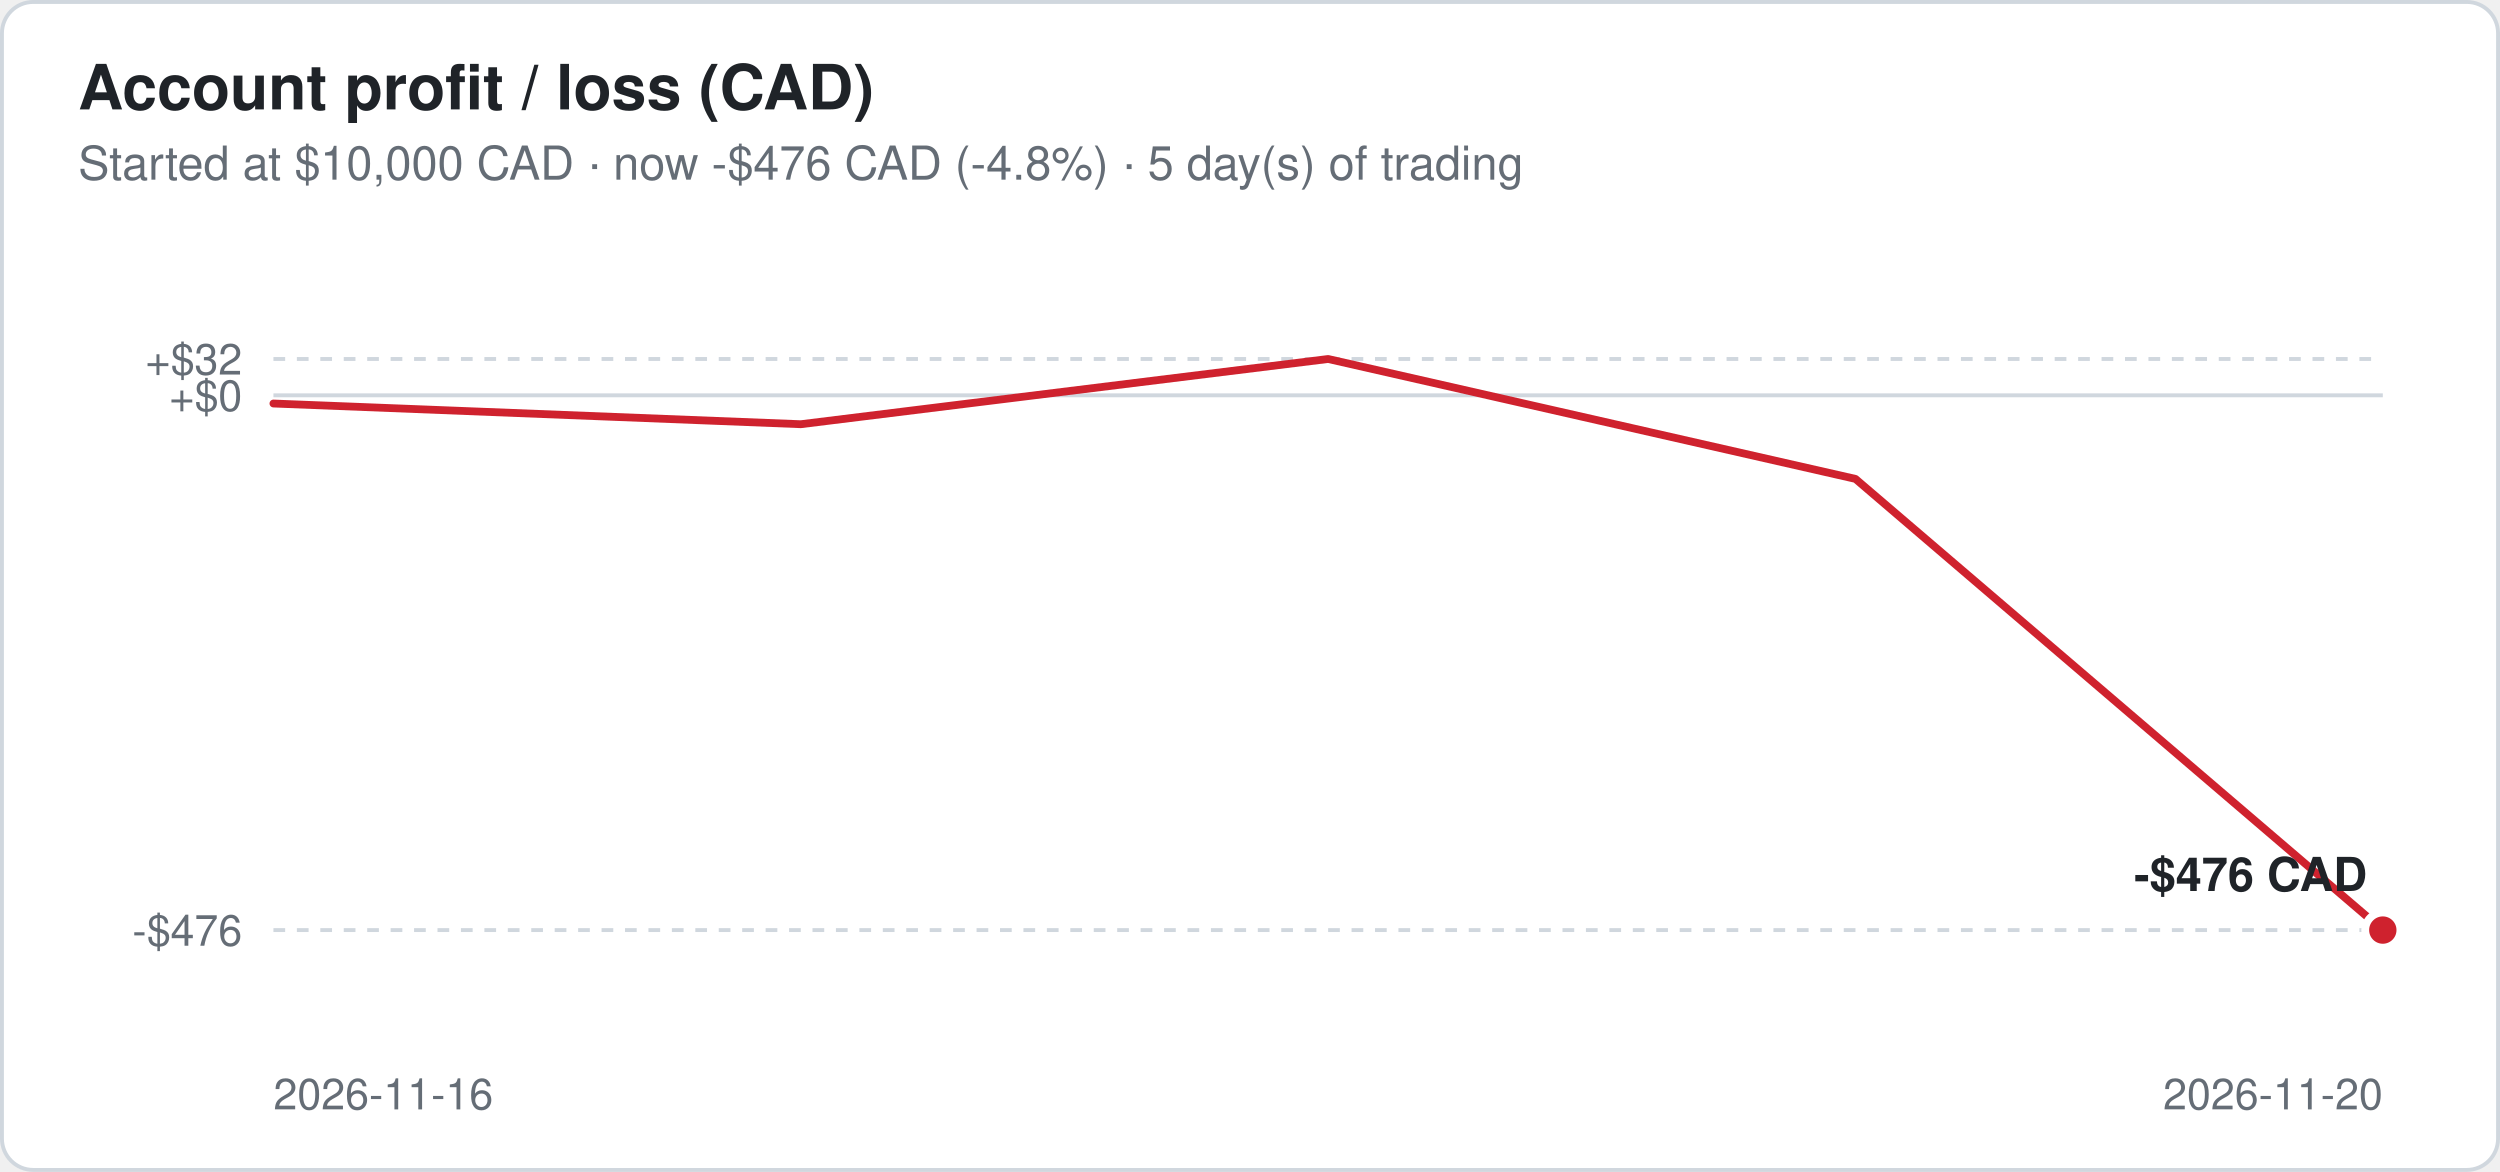
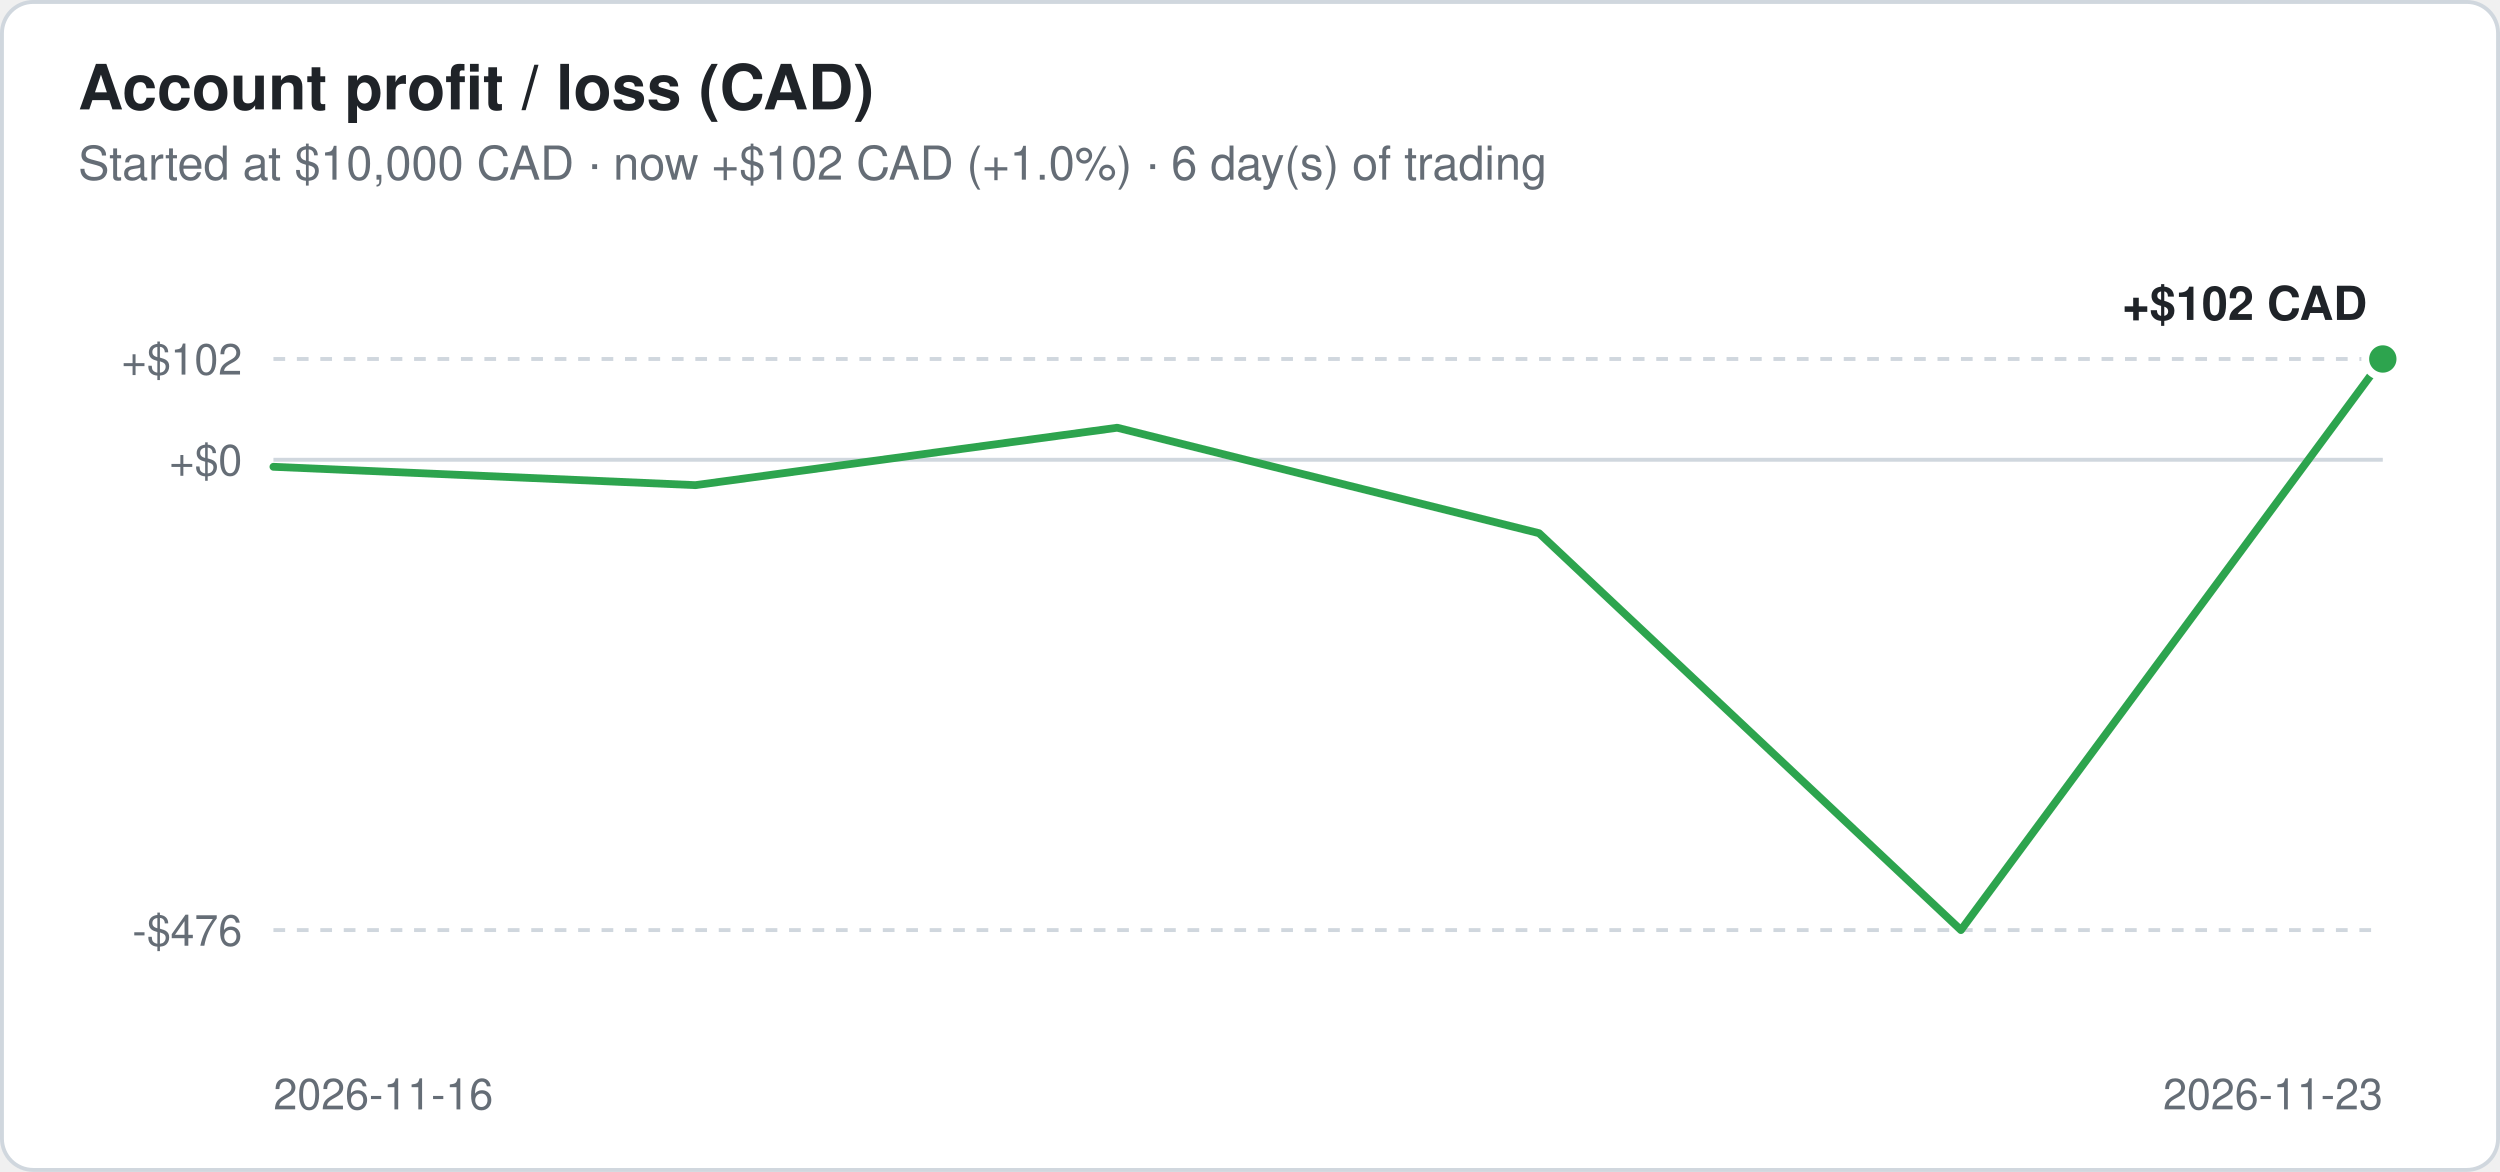
<svg xmlns="http://www.w3.org/2000/svg" width="640" height="300" viewBox="0 0 640 300" font-family="Helvetica, Arial, sans-serif">
  <rect x="0.5" y="0.5" width="639" height="299" rx="8" fill="#ffffff" stroke="#d0d7de" />
  <text x="20" y="28" font-size="16" font-weight="bold" fill="#1f2328">Account profit / loss (CAD)</text>
-   <text x="20" y="46" font-size="12" fill="#656d76">Started at $10,000 CAD · now -$476 CAD (-4.8%) · 5 day(s) of trading</text>
+   <text x="20" y="46" font-size="12" fill="#656d76">Started at $10,000 CAD · now +$102 CAD (+1.0%) · 6 day(s) of trading</text>
  <line x1="70" x2="610" y1="238.1" y2="238.1" stroke="#d0d7de" stroke-width="1" stroke-dasharray="3 3" />
  <text x="62" y="242.1" font-size="11" text-anchor="end" fill="#656d76">-$476</text>
-   <line x1="70" x2="610" y1="101.2" y2="101.2" stroke="#d0d7de" stroke-width="1" />
-   <text x="62" y="105.2" font-size="11" text-anchor="end" fill="#656d76">+$0</text>
+   <line x1="70" x2="610" y1="117.7" y2="117.7" stroke="#d0d7de" stroke-width="1" />
+   <text x="62" y="121.7" font-size="11" text-anchor="end" fill="#656d76">+$0</text>
  <line x1="70" x2="610" y1="91.9" y2="91.9" stroke="#d0d7de" stroke-width="1" stroke-dasharray="3 3" />
-   <text x="62" y="95.9" font-size="11" text-anchor="end" fill="#656d76">+$32</text>
-   <path d="M70.0,103.3 L205.0,108.6 L340.0,91.9 L475.0,122.6 L610.0,238.1" fill="none" stroke="#cf222e" stroke-width="2" stroke-linejoin="round" stroke-linecap="round" />
-   <circle cx="610.0" cy="238.1" r="4.5" fill="#cf222e" stroke="#ffffff" stroke-width="2" />
-   <text x="606.0" y="228.1" font-size="12" font-weight="bold" text-anchor="end" fill="#1f2328">-$476 CAD</text>
+   <text x="62" y="95.9" font-size="11" text-anchor="end" fill="#656d76">+$102</text>
+   <path d="M70.0,119.5 L178.0,124.2 L286.0,109.5 L394.0,136.5 L502.0,238.1 L610.0,91.9" fill="none" stroke="#2da44e" stroke-width="2" stroke-linejoin="round" stroke-linecap="round" />
+   <circle cx="610.0" cy="91.9" r="4.5" fill="#2da44e" stroke="#ffffff" stroke-width="2" />
+   <text x="606.0" y="81.9" font-size="12" font-weight="bold" text-anchor="end" fill="#1f2328">+$102 CAD</text>
  <text x="70" y="284" font-size="11" fill="#656d76">2026-11-16</text>
-   <text x="610" y="284" font-size="11" text-anchor="end" fill="#656d76">2026-11-20</text>
+   <text x="610" y="284" font-size="11" text-anchor="end" fill="#656d76">2026-11-23</text>
</svg>
